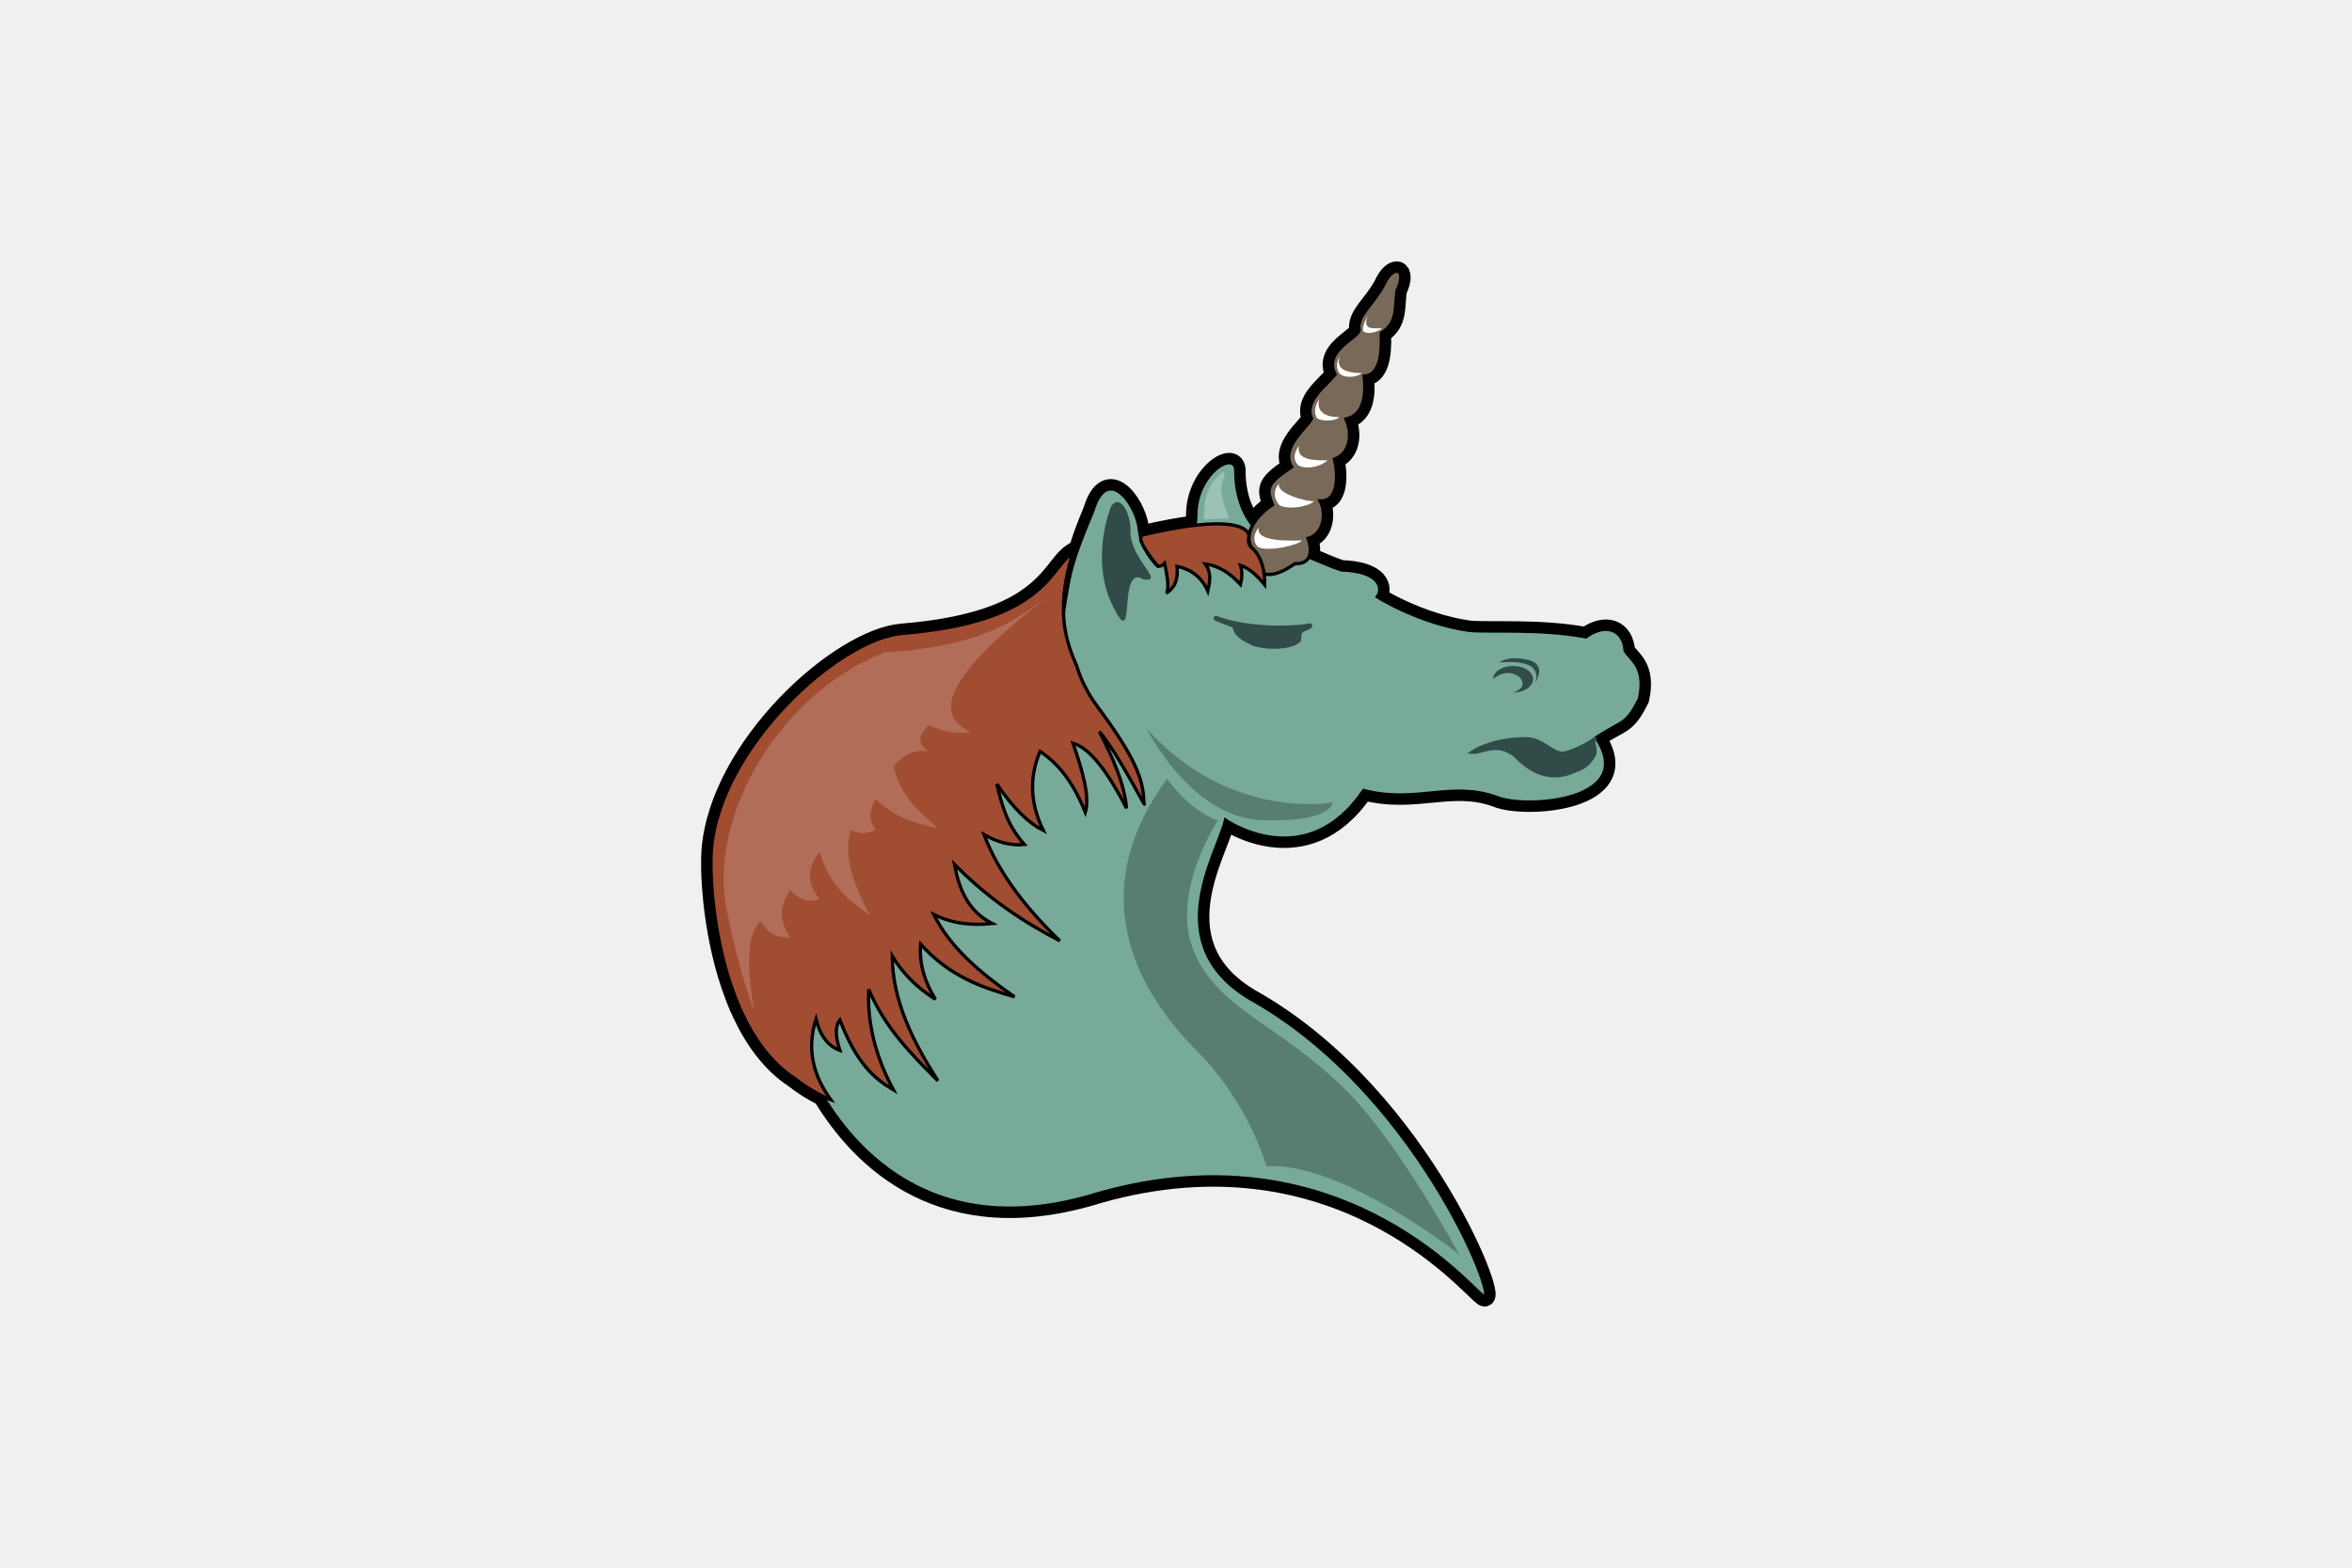
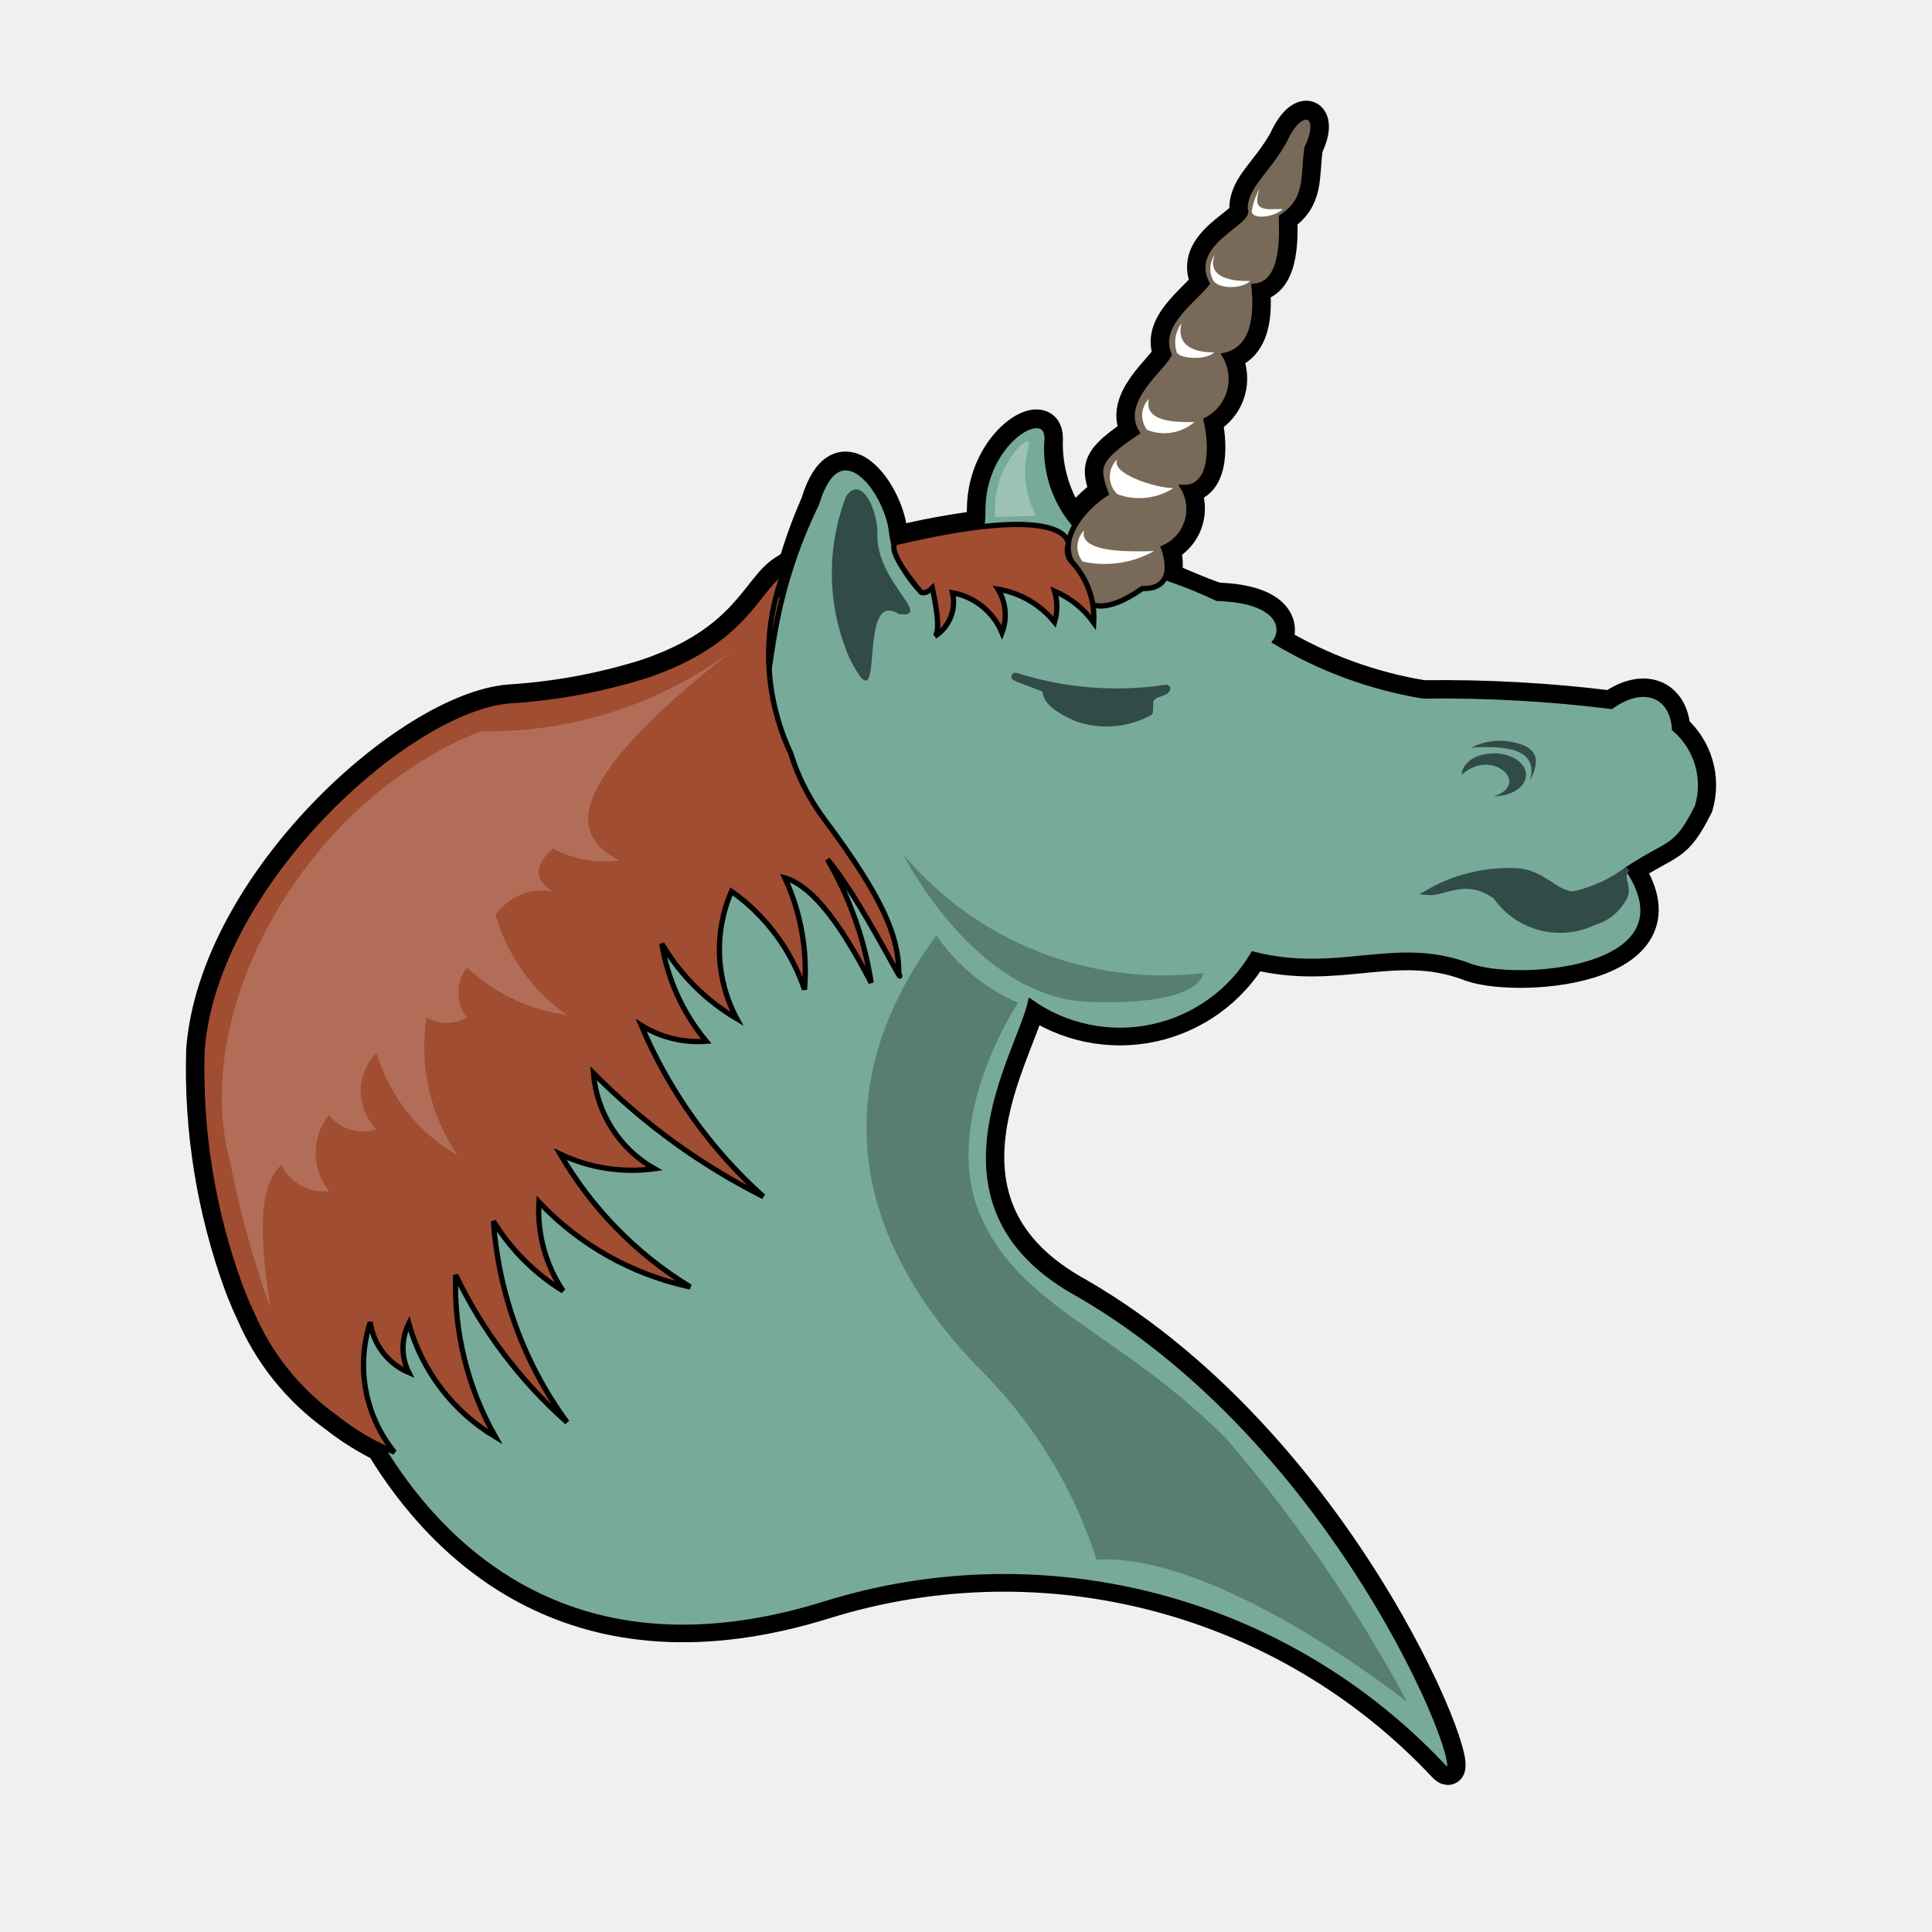
- <svg xmlns="http://www.w3.org/2000/svg" height="800" width="1200" viewBox="-21.747 -39.888 188.474 239.329">
-   <path d="M141.049 59.456c-.205-3.15-2.842-4.366-5.993-2.125-7.22-1.297-14.305-.687-17.8-.981-7.662-1.073-14.041-5.128-14.041-5.128.932-1.239.486-3.917-5.498-4.101-1.646-.542-3.336-1.327-4.933-1.979.544-1.145-.133-2.836-.133-2.836 2.435-.672 2.808-3.842 1.848-5.709 3.106.084 2.612-4.718 2.183-6.381 2.435-.923 2.77-3.831 1.763-6.129 2.938-.671 3.022-4.114 2.77-6.548 3.023-.168 2.604-5.457 2.604-6.549 2.604-1.679 2.016-3.946 2.425-6.573 1.605-3.25-.577-4.173-2.116-.71-1.651 3.001-3.77 4.311-3.75 6.528.755 1.259-5.625 3.106-3.61 7.052-1.428 1.763-4.785 4.03-3.592 6.733-.606 1.326-4.888 4.433-3.041 7.371-4.03 2.687-3.79 3.335-2.938 5.793-1.147.736-2.318 1.862-2.995 3.094-1.32-1.568-2.603-4.429-2.584-8.294 0-3.275-6.1.318-6.1 6.784a9.49 9.49 0 01-.134 1.542c-2.11.243-4.751.707-8.08 1.494-.106.073-.157.186-.182.316a8.704 8.704 0 01-.277-1.553c-.582-3.79-4.934-9.56-7.057-2.434-1.096 2.611-1.74 4.392-2.115 5.789v0s-.336.226-.957.61c-2.62 1.622-3.562 6.686-13.075 9.883-3.211 1.079-7.4 1.945-12.96 2.395-9.57.773-27.887 17.314-29.114 33.097-.283 3.964.31 13.737 3.596 22.31l.005.02c.015.042.032.081.048.122.052.134.103.267.156.398.28.718.579 1.405.895 2.062 1.885 4.028 4.46 7.59 7.934 9.882a25.252 25.252 0 004.372 2.762c5.907 9.749 18.442 22.252 42.075 14.859 36.255-10.284 56.263 13.809 58.568 15.5 3.399 3.433-8.786-29.835-34.587-44.788-15.253-8.322-5.678-22.656-4.585-27.718 0 0 12.227 8.557 21.087-4.52 8.004 2.062 13.367-1.462 20.25 1.03 4.184 1.833 21.77.726 15.235-9.104 4.11-2.683 4.544-1.815 6.6-5.9 1.104-4.952-1.403-6.012-2.167-7.366zM70.756 46.157c-.041.018-.086.04-.125.056.039-.034.075-.062.115-.102l.01.046zM57.343 50.68c-.073.429-.143.829-.212 1.216.037-.832.085-1.714.143-2.646.024.435.05.904.069 1.43zm10.693-6.333c.746 1.124 1.662 2.179 1.662 2.179s-.875-.79-1.662-2.179z" stroke-width="3" stroke="#000" fill="#A04D32" />
-   <path d="M14.098 117.642s10.02 36.105 46.549 24.68c36.255-10.284 56.263 13.809 58.568 15.5 3.399 3.433-8.786-29.835-34.587-44.788-15.253-8.322-5.678-22.656-4.585-27.718 0 0 12.227 8.557 21.087-4.52 8.004 2.062 13.367-1.462 20.25 1.03 4.184 1.833 21.77.726 15.235-9.104 4.11-2.683 4.544-1.815 6.6-5.9 1.105-4.952-1.402-6.011-2.166-7.366-.205-3.15-2.842-4.366-5.993-2.125-7.22-1.297-14.305-.687-17.8-.981-7.662-1.073-14.041-5.128-14.041-5.128.932-1.239.486-3.917-5.498-4.101-3.287-1.082-6.752-3.136-9.288-3.162-2.567 0-2.914-2.537-2.914-2.537-1.606-.87-3.924-4.252-3.9-9.438 0-3.275-6.098.318-6.098 6.784s-5.818 7.758-5.818 7.758-2.55-2.281-2.855-5.958c-.582-3.79-4.934-9.56-7.057-2.434-3.226 7.646-3.485 9.43-4.115 13.154-1.31 7.711-.345 8.012-.345 8.012L22.503 82.73z" stroke-width=".5" stroke="#000" fill="#7A9" />
-   <path d="M91.76 56.222c1.549-.562.897-.415 1.153-.581-2.96.575-9.635.614-14.317-1.133.392.23 2.568.962 2.845 1.128.218.715.1 1.438 2.932 2.709 2.559.793 5.845.461 6.835-.529.109-1.684.126-1.065.553-1.594z" stroke-linejoin="round" stroke-linecap="round" stroke-width=".75" stroke="#314B49" fill="#314B49" />
-   <path d="M124.129 75.368c-2.83-2.085-4.881-.264-6.47-.413.99-.645 3.763-2.062 8.246-2.062 2.532 0 3.879 2.196 5.57 2.207 1.14.007 4.472-1.71 5.14-2.378-.97.838.454 1.755-.49 3.003-.281.359-.836 1.511-2.662 2.051-2.05.971-5.411 1.762-9.334-2.408z" stroke-width=".5" stroke="#314B49" fill="#314B49" />
-   <path d="M62.582 37.422s-3.355 7.996.312 15.329.522-6.829 4.688-4.162c3.397.385-2.387-3.215-2.033-7.819-.176-2.892-1.77-5.194-2.967-3.348zm64.404 26.384c0 1.121-1.363 2.03-3.045 2.03 3.573-1.121-.201-4.653-3.045-2.03 0-1.121 1.363-2.03 3.045-2.03s3.045.909 3.045 2.03z" fill="#314B49" />
-   <path d="M121.819 61.222c3.772-.231 6.336.323 5.536 3.138.548-1.126 1.292-2.83-1.046-3.507-1.746-.388-3.3-.378-4.49.369z" fill="#314B49" />
-   <path d="M67.579 82.623c0-3.521-1.51-7.166-7.04-14.583-1.635-2.192-2.62-4.336-3.211-6.275-1.401-3.295-3.426-8.019-.613-17.233 0 0 .62-.384 0 0-2.62 1.622-3.562 6.686-13.075 9.883-3.211 1.079-7.4 1.945-12.96 2.395-9.568.773-27.886 17.314-29.113 33.097-.283 3.964.31 13.737 3.596 22.31l.005.02c.015.042.032.081.048.122.052.134.103.267.156.398.28.718.579 1.405.895 2.062 1.885 4.028 4.46 7.59 7.934 9.882 3.084 2.404 5.606 3.306 5.606 3.306-2.588-3.578-3.77-7.562-2.263-12.32.65 2.637 1.903 4.162 3.646 4.777-.615-1.884-.827-3.549 0-4.651 2.567 6.734 5.353 9.031 8.17 10.686-2.63-4.914-4.031-10.005-3.77-15.337 2.569 6.028 6.596 9.945 10.56 13.954-3.78-5.966-6.911-12.104-6.977-19.046 1.693 2.778 3.935 4.932 6.6 6.601-1.683-2.709-2.505-5.51-2.263-8.423 4.424 4.945 9.36 6.607 14.332 8.046-5.197-3.625-9.843-7.537-12.32-12.572 2.972 1.464 5.948 1.693 8.926 1.383-3.706-1.872-5.07-5.252-5.783-9.052 5.177 5.279 10.587 8.827 16.09 11.692-5.455-5.26-9.478-10.65-11.565-16.218 2.1 1.18 4.157 1.736 6.16 1.509-2.766-3.124-3.465-6.182-4.211-9.241 2.637 3.916 4.959 6.022 7.103 7.103-2.19-4.482-2.034-8.432-.503-12.068 2.524 1.675 4.902 4.295 6.915 9.303.73-2.386-.447-6.364-1.886-10.56 2.175.622 4.779 3.351 8.17 9.932-.33-3.865-2.138-7.775-4.147-11.692 3.027 3.51 7.557 12.713 6.788 10.81z" stroke-width=".5" stroke="#000" fill="#A04D32" />
-   <path d="M83.92 43.565s-.252 7.472 6.717 2.603c3.61.084 2.015-3.862 2.015-3.862 2.435-.672 2.808-3.842 1.848-5.709 3.106.084 2.612-4.718 2.183-6.381 2.435-.923 2.77-3.831 1.763-6.129 2.938-.671 3.022-4.114 2.77-6.548 3.023-.168 2.604-5.457 2.604-6.549 2.604-1.679 2.016-3.946 2.425-6.573 1.605-3.25-.577-4.173-2.116-.71-1.651 3.001-3.77 4.311-3.75 6.528.755 1.259-5.625 3.106-3.61 7.052-1.428 1.763-4.785 4.03-3.592 6.733-.606 1.326-4.888 4.433-3.041 7.371-4.03 2.687-3.79 3.335-2.938 5.793-2.155 1.38-4.41 4.131-3.278 6.381z" stroke-width=".5" stroke="#000" fill="#796958" />
-   <path d="M101.744 8.302s-.735 1.324-.735 2.133c0 .809 2.185.568 2.927-.227-1.625.024-2.965.289-2.192-1.906zm-4.261 6.27s-.812 1.068-.183 2.316c.392.98 2.807.962 3.549.167-1.625.024-4.14-.287-3.366-2.483zm-3.135 6.455s-.998 1.346-.492 2.602c0 .809 2.838.956 3.58.161-1.625.022-3.645-.489-3.088-2.763zm-3.078 7.162s-1.402 1.542-.148 2.945c1.438.809 3.744.049 4.486-.746-1.625.022-4.894.076-4.337-2.199zm-3.004 5.721s-1.575 1.414-.02 3.312c1.438.809 4.57.198 5.312-.597-1.624.024-5.99-1.346-5.292-2.715zm-3.147 6.741s-1.403 1.542-.15 2.945c1.439.809 6.037-.186 6.779-.981-1.625.023-7.185.311-6.63-1.964z" fill="#FFF" />
-   <path d="M84.002 43.679c-.45-.45-.534-.896-.367-1.718 0 0 .369-4.107-16.333-.158-1.072.74 2.396 4.722 2.396 4.722s.418.215 1.047-.415c.253 1.123.852 4.081.233 4.579 1.245-.771 1.868-1.946 1.676-4.125 2.122.461 3.742 1.64 4.692 3.779.304-1.4.603-2.799-.384-4.126 2.182.285 3.88 1.496 5.362 3.124.22-.933.354-1.883 0-2.931 1.39.473 2.587 1.607 3.71 2.988 0 0 .21-3.862-2.032-5.719z" stroke-width=".5" stroke="#000" fill="#A04D32" />
-   <path d="M67.98 71.325s6.76 13.59 17.595 13.991c10.834.401 10.834-2.73 10.834-2.73s-15.527 3.048-28.43-11.261zm3.155 7.694c2.279 3.104 4.856 5.221 7.722 6.382 0 0-7.365 11.108-3.611 20.023s13.125 11.053 23.32 21.249c7.943 7.942 17.159 24.961 17.159 24.961s-17.834-14.176-29.42-13.479c0 0-2.687-9.668-10.585-17.566-11.244-11.245-16.168-25.875-4.585-41.57z" opacity=".26" />
-   <path d="M52.367 51.634c-3.874 2.501-8.42 7.096-24.415 8.083C10.902 66.501.519 86.402 4.175 100.181c1.348 7.317 3.89 14.18 3.89 14.18-.886-5.919-1.382-11.397 1.034-13.599 1.435 2.384 2.969 2.468 4.507 2.479-1.59-2.404-1.788-4.808 0-7.212 1.489 1.525 2.992 1.881 4.507 1.353-2.128-2.449-1.867-4.848 0-7.211 1.388 5.022 4.462 7.453 7.662 9.689-2.208-4.333-4.166-8.672-2.93-13.07 1.323.729 2.595.644 3.83 0-1.256-1.576-.924-3.153 0-4.732 2.948 3.04 6.214 3.724 9.466 4.507-2.661-2.454-5.543-4.527-6.761-9.465 1.5-1.811 3.269-2.685 5.408-2.253-1.901-1.167-1.65-2.543 0-4.057 2.089 1.104 4.195 1.352 6.31 1.127-2.807-1.68-8.424-4.994 11.269-20.283z" fill="#FFF" opacity=".18" />
-   <path d="M78.928 32.778c.996-.963 1.146-.65.854.285-.982 2.36.353 4.647.797 6.206l-3.871.114c.108-2.271.247-4.794 2.22-6.605z" fill="#FFF" opacity=".27" />
+ <svg xmlns="http://www.w3.org/2000/svg" viewBox="0 0 32 32">
+   <path d="M27.735,12.073c-.036-.551-.5-.763-1.048-.372a22.7,22.7,0,0,0-3.112-.172,6.949,6.949,0,0,1-2.455-.9c.163-.217.085-.685-.961-.717-.288-.095-.583-.232-.863-.346a.741.741,0,0,0-.023-.5.7.7,0,0,0,.323-1c.543.015.457-.825.382-1.116a.763.763,0,0,0,.308-1.072c.514-.117.528-.719.485-1.145.528-.029.455-.954.455-1.145.455-.294.353-.69.424-1.149.281-.568-.1-.73-.37-.124-.289.525-.659.754-.656,1.141.132.22-.984.543-.631,1.233-.25.308-.837.7-.628,1.177-.106.232-.855.775-.532,1.289-.7.47-.663.583-.514,1.013a1.605,1.605,0,0,0-.524.541,2.257,2.257,0,0,1-.452-1.45c0-.573-1.066.056-1.066,1.186a1.659,1.659,0,0,1-.024.27,12.4,12.4,0,0,0-1.413.261.082.082,0,0,0-.032.055,1.522,1.522,0,0,1-.048-.272c-.1-.663-.863-1.672-1.234-.426a8.262,8.262,0,0,0-.37,1.012h0s-.059.04-.167.107c-.458.284-.623,1.169-2.286,1.728a9.569,9.569,0,0,1-2.266.419c-1.673.135-4.876,3.027-5.091,5.787a10.457,10.457,0,0,0,.629,3.9v0l.008.021.027.07q.073.188.156.361a4.1,4.1,0,0,0,1.387,1.728,4.415,4.415,0,0,0,.764.483c1.033,1.7,3.225,3.891,7.357,2.6a9.982,9.982,0,0,1,10.241,2.71c.594.6-1.536-5.217-6.048-7.831-2.667-1.455-.993-3.962-.8-4.847a2.56,2.56,0,0,0,3.687-.79c1.4.361,2.337-.256,3.541.18.731.321,3.807.127,2.664-1.592.719-.469.795-.317,1.154-1.032A1.231,1.231,0,0,0,27.735,12.073ZM15.444,9.747l-.022.01.02-.018Zm-2.345.791c-.013.075-.025.145-.037.213q.01-.218.025-.463C13.091,10.364,13.1,10.446,13.1,10.538Zm1.87-1.107a4.278,4.278,0,0,0,.291.381A1.653,1.653,0,0,1,14.968,9.431Z" style="fill:#a04d32;stroke:#000;stroke-width:0.525px" />
+   <path d="M5.537,22.247s1.752,6.313,8.139,4.315a9.982,9.982,0,0,1,10.241,2.71c.594.6-1.536-5.217-6.048-7.831-2.667-1.455-.993-3.962-.8-4.847a2.56,2.56,0,0,0,3.687-.79c1.4.361,2.337-.256,3.541.18.731.321,3.807.127,2.664-1.592.719-.469.795-.317,1.154-1.032a1.231,1.231,0,0,0-.379-1.288c-.036-.551-.5-.763-1.048-.372a22.7,22.7,0,0,0-3.112-.172,6.949,6.949,0,0,1-2.455-.9c.163-.217.085-.685-.961-.717a7.383,7.383,0,0,0-1.624-.553.514.514,0,0,1-.51-.444,1.925,1.925,0,0,1-.682-1.65c0-.573-1.066.056-1.066,1.186a1.357,1.357,0,0,1-1.017,1.357,1.7,1.7,0,0,1-.5-1.042c-.1-.663-.863-1.672-1.234-.426a8.01,8.01,0,0,0-.72,2.3c-.229,1.348-.06,1.4-.06,1.4l-5.739,4.1Z" style="fill:#7a9;stroke:#000;stroke-width:0.087px" />
+   <path d="M19.117,11.507c.271-.1.157-.073.2-.1a5.536,5.536,0,0,1-2.5-.2c.069.04.449.168.5.2.038.125.017.251.513.474a1.473,1.473,0,0,0,1.2-.092C19.039,11.491,19.042,11.6,19.117,11.507Z" style="fill:#314b49;stroke:#314b49;stroke-linecap:round;stroke-linejoin:round;stroke-width:0.131px" />
+   <path d="M24.776,14.855c-.495-.365-.853-.046-1.131-.072a2.682,2.682,0,0,1,1.442-.361c.443,0,.678.384.974.386a2.33,2.33,0,0,0,.9-.416c-.169.147.079.307-.086.525a.783.783,0,0,1-.466.359A1.3,1.3,0,0,1,24.776,14.855Z" style="fill:#314b49;stroke:#314b49;stroke-width:0.087px" />
+   <path d="M14.015,8.22a3.533,3.533,0,0,0,.055,2.68c.641,1.282.091-1.194.82-.728.594.067-.417-.562-.355-1.367C14.5,8.3,14.224,7.9,14.015,8.22Z" style="fill:#314b49" />
+   <path d="M25.276,12.833c0,.2-.238.355-.532.355.625-.2-.035-.814-.532-.355,0-.2.238-.355.532-.355S25.276,12.637,25.276,12.833Z" style="fill:#314b49" />
+   <path d="M24.372,12.382c.66-.04,1.108.056.968.549.1-.2.226-.495-.183-.613A1.038,1.038,0,0,0,24.372,12.382Z" style="fill:#314b49" />
+   <path d="M14.888,16.124c0-.616-.264-1.253-1.231-2.55a3.564,3.564,0,0,1-.561-1.1,3.837,3.837,0,0,1-.107-3.013h0c-.458.284-.623,1.169-2.286,1.728a9.569,9.569,0,0,1-2.266.419c-1.673.135-4.876,3.027-5.091,5.787a10.457,10.457,0,0,0,.629,3.9v0l.008.021.027.07q.073.188.156.361a4.1,4.1,0,0,0,1.387,1.728,3.944,3.944,0,0,0,.98.578,2.294,2.294,0,0,1-.4-2.154,1.061,1.061,0,0,0,.638.835.909.909,0,0,1,0-.813A3.179,3.179,0,0,0,8.206,23.8a5.094,5.094,0,0,1-.659-2.682,7.726,7.726,0,0,0,1.846,2.44,6.4,6.4,0,0,1-1.22-3.33,3.5,3.5,0,0,0,1.154,1.154,2.38,2.38,0,0,1-.4-1.473,4.83,4.83,0,0,0,2.506,1.407,6.252,6.252,0,0,1-2.154-2.2,2.767,2.767,0,0,0,1.561.242,2.006,2.006,0,0,1-1.011-1.583,10.8,10.8,0,0,0,2.814,2.044,7.979,7.979,0,0,1-2.022-2.836,1.785,1.785,0,0,0,1.077.264,3.364,3.364,0,0,1-.736-1.616,3.5,3.5,0,0,0,1.242,1.242,2.422,2.422,0,0,1-.088-2.11,3.271,3.271,0,0,1,1.209,1.627A3.667,3.667,0,0,0,13,14.541c.38.109.836.586,1.429,1.737a5.776,5.776,0,0,0-.725-2.044C14.231,14.847,15.023,16.456,14.888,16.124Z" style="fill:#a04d32;stroke:#000;stroke-width:0.087px" />
+   <path d="M17.746,9.294S17.7,10.6,18.92,9.749c.631.015.352-.675.352-.675a.7.7,0,0,0,.323-1c.543.015.457-.825.382-1.116a.763.763,0,0,0,.308-1.072c.514-.117.528-.719.485-1.145.528-.029.455-.954.455-1.145.455-.294.353-.69.424-1.149.281-.568-.1-.73-.37-.124-.289.525-.659.754-.656,1.141.132.22-.984.543-.631,1.233-.25.308-.837.7-.628,1.177-.106.232-.855.775-.532,1.289-.7.47-.663.583-.514,1.013C17.942,8.42,17.548,8.9,17.746,9.294Z" style="fill:#796958;stroke:#000;stroke-width:0.087px" />
+   <path d="M20.862,3.128a1.063,1.063,0,0,0-.129.373c0,.141.382.1.512-.04C20.961,3.466,20.727,3.512,20.862,3.128Z" style="fill:#fff" />
+   <path d="M20.117,4.224a.4.4,0,0,0-.032.4c.069.171.491.168.621.029C20.422,4.663,19.982,4.608,20.117,4.224Z" style="fill:#fff" />
+   <path d="M19.569,5.353a.53.53,0,0,0-.086.455c0,.141.5.167.626.028C19.825,5.84,19.472,5.751,19.569,5.353Z" style="fill:#fff" />
+   <path d="M19.031,6.605A.392.392,0,0,0,19,7.12a.763.763,0,0,0,.784-.13C19.505,6.994,18.934,7,19.031,6.605Z" style="fill:#fff" />
+   <path d="M18.506,7.606a.4.4,0,0,0,0,.579,1.046,1.046,0,0,0,.929-.1C19.147,8.085,18.384,7.845,18.506,7.606Z" style="fill:#fff" />
+   <path d="M17.955,8.785a.392.392,0,0,0-.026.515,1.672,1.672,0,0,0,1.185-.172C18.83,9.132,17.858,9.182,17.955,8.785Z" style="fill:#fff" />
+   <path d="M17.76,9.314a.284.284,0,0,1-.064-.3s.065-.718-2.856-.028c-.187.129.419.826.419.826s.073.038.183-.073c.044.2.149.714.041.8a.673.673,0,0,0,.293-.721,1.1,1.1,0,0,1,.82.661.817.817,0,0,0-.067-.721,1.533,1.533,0,0,1,.938.546.889.889,0,0,0,0-.513,1.535,1.535,0,0,1,.649.522A1.36,1.36,0,0,0,17.76,9.314Z" style="fill:#a04d32;stroke:#000;stroke-width:0.087px" />
+   <path d="M14.958,14.148s1.182,2.376,3.077,2.446,1.894-.477,1.894-.477A5.625,5.625,0,0,1,14.958,14.148Z" style="opacity:0.26;isolation:isolate" />
+   <path d="M15.51,15.493a3.176,3.176,0,0,0,1.35,1.116s-1.288,1.942-.631,3.5,2.295,1.933,4.078,3.716a24.26,24.26,0,0,1,3,4.365s-3.118-2.479-5.144-2.357a7.806,7.806,0,0,0-1.851-3.072C14.346,20.8,13.485,18.238,15.51,15.493Z" style="opacity:0.26;isolation:isolate" />
+   <path d="M12.228,10.7a6.8,6.8,0,0,1-4.269,1.413C4.978,13.3,3.162,16.784,3.8,19.194a17,17,0,0,0,.68,2.479c-.155-1.035-.242-1.993.181-2.378a.78.78,0,0,0,.788.433,1.008,1.008,0,0,1,0-1.261.714.714,0,0,0,.788.237.89.89,0,0,1,0-1.261,2.916,2.916,0,0,0,1.34,1.694,3.2,3.2,0,0,1-.512-2.285.668.668,0,0,0,.67,0,.67.67,0,0,1,0-.827,3.018,3.018,0,0,0,1.655.788,3.081,3.081,0,0,1-1.182-1.655.939.939,0,0,1,.946-.394c-.332-.2-.289-.445,0-.709a1.866,1.866,0,0,0,1.1.2C9.767,13.958,8.785,13.378,12.228,10.7Z" style="fill:#fff;opacity:0.18;isolation:isolate" />
+   <path d="M16.873,7.408c.174-.168.2-.114.149.05a1.547,1.547,0,0,0,.139,1.085l-.677.02A1.541,1.541,0,0,1,16.873,7.408Z" style="fill:#fff;opacity:0.27;isolation:isolate" />
</svg>
